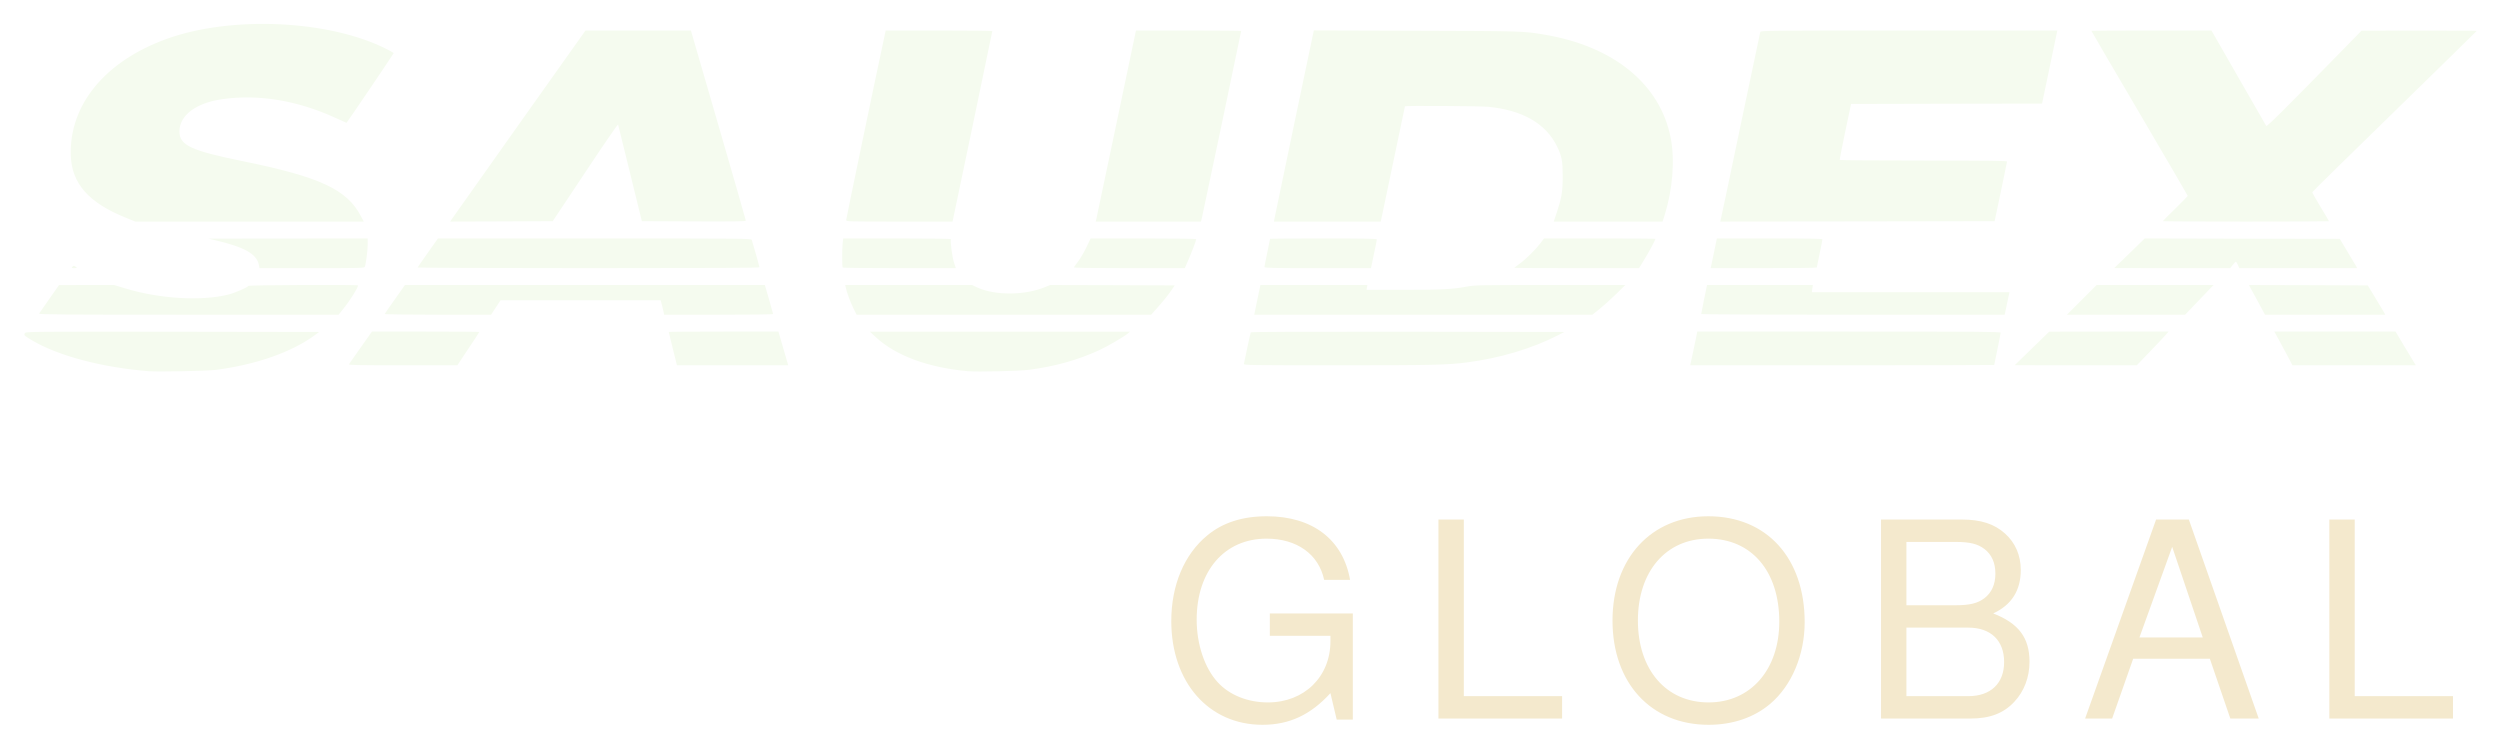
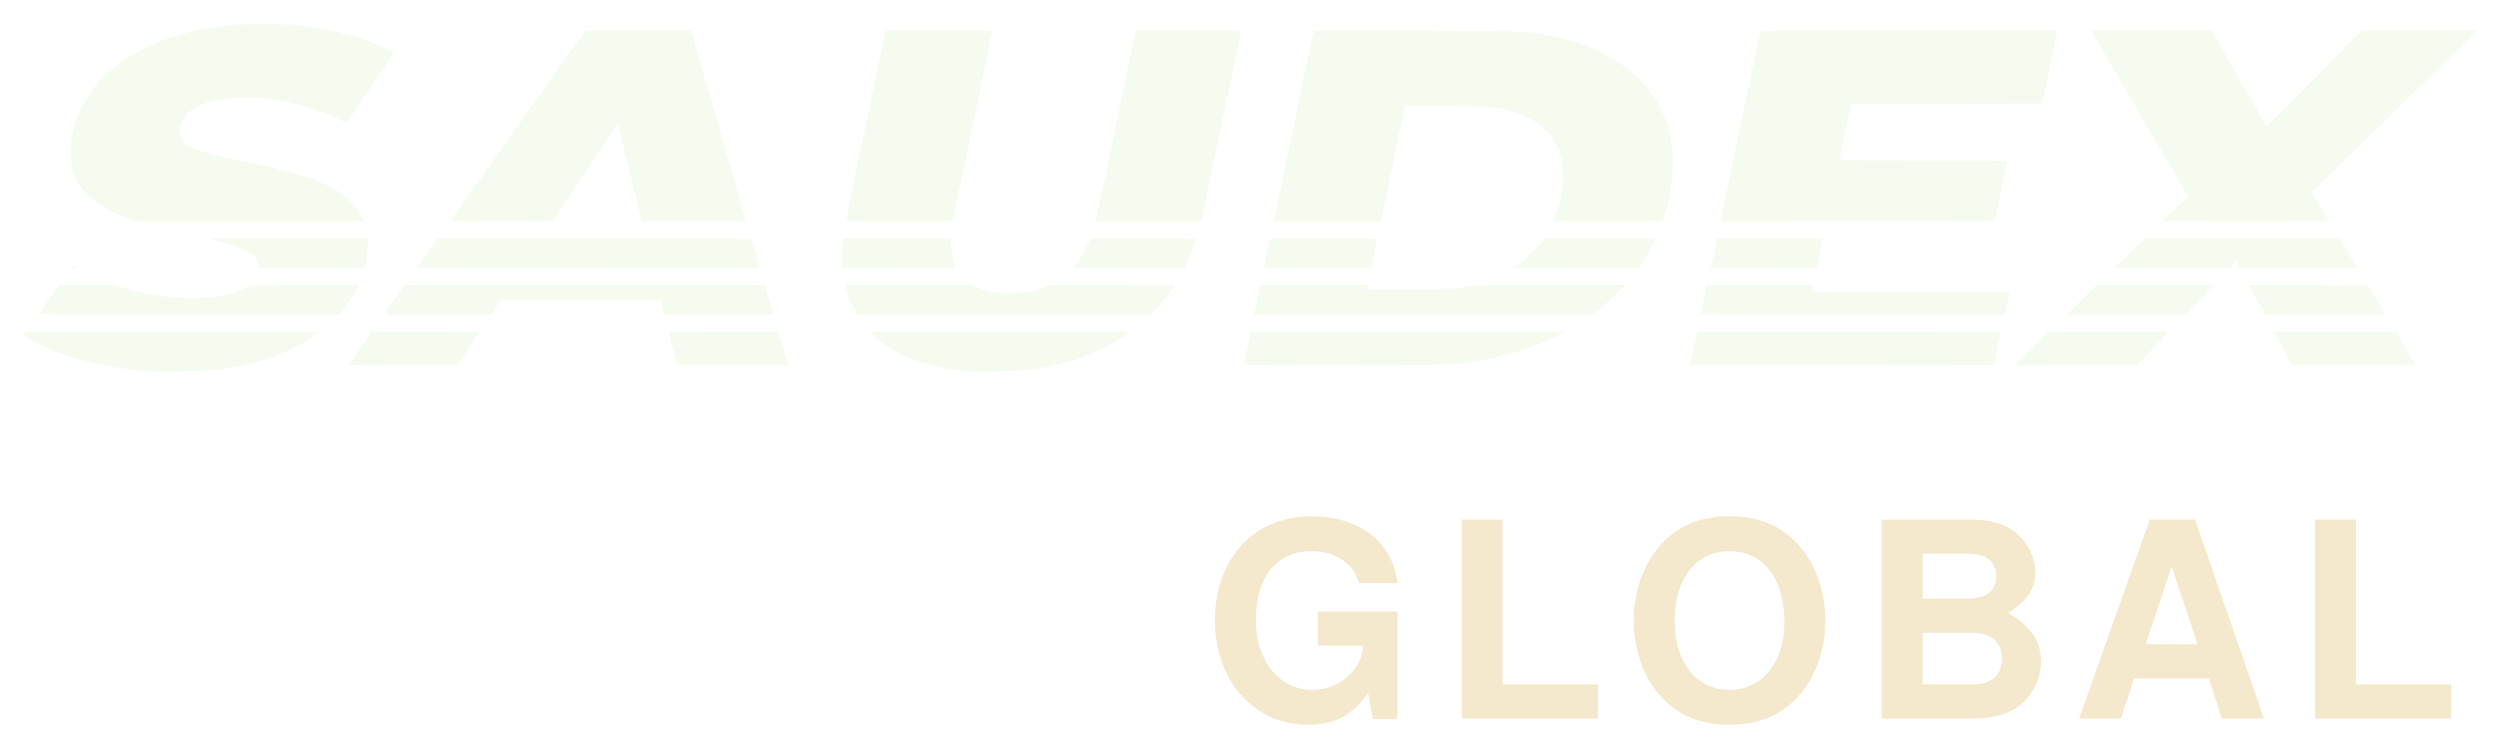
<svg xmlns="http://www.w3.org/2000/svg" width="3114" height="925" viewBox="549 295 3114 925" role="img" aria-labelledby="t">
  <style>
    svg { --saudex-primary: #F5FBEF; --saudex-accent: #f4e9cd; }
    #wordmark { fill: var(--saudex-primary, #F5FBEF); fill-rule: evenodd; }
    #subtitle { fill: var(--saudex-accent, #f4e9cd); font-family: Helvetica, Arial, "Liberation Sans", sans-serif;
-                 font-size: 340px; font-weight: 500; letter-spacing: 56px; }
+                 font-size: 340px; font-weight: 700; letter-spacing: 30px; }
  </style>
  <path id="wordmark" fill="#F5FBEF" fill-rule="evenodd" d="M734.5,757.4C676.3,752.8 621.2,738.2 588.5,718.7C578.9,712.9 578.3,712.3 580.2,709.7C581.4,708.1 592.5,708.0 764.0,708.2L946.5,708.5L941.5,712.2C912.8,733.5 868.1,749.2 818.0,755.7C807.0,757.1 746.5,758.3 734.5,757.4ZM1755.0,757.4C1705.2,753.0 1664.5,738.0 1639.5,714.6L1632.5,708.1L1794.5,708.1L1956.5,708.1L1953.7,710.5C1949.6,714.1 1928.5,726.4 1918.8,730.9C1891.4,743.5 1863.9,751.2 1831.0,755.6C1819.1,757.2 1766.7,758.4 1755.0,757.4ZM983.7,748.7C984.1,747.9 990.8,738.5 998.4,727.7L1012.3,708.0L1079.2,708.0C1115.9,708.0 1146.0,708.2 1146.0,708.5C1146.0,708.8 1139.9,718.2 1132.3,729.5L1118.7,750.0L1050.8,750.0C994.1,750.0 983.0,749.8 983.7,748.7ZM1387.1,729.5C1384.3,718.3 1382.0,708.8 1382.0,708.5C1382.0,708.2 1412.7,708.0 1450.3,708.0L1518.6,708.0L1524.7,729.0L1530.8,750.0L1461.5,750.0L1392.2,750.0L1387.1,729.5ZM2098.4,748.2C2098.6,747.3 2100.5,738.3 2102.6,728.3C2104.7,718.3 2106.6,709.6 2107.0,709.0C2107.4,708.3 2168.3,708.1 2302.6,708.2L2497.5,708.5L2489.4,712.7C2457.8,729.0 2416.9,741.2 2376.5,746.4C2351.6,749.6 2334.5,750.0 2216.7,750.0C2104.0,750.0 2097.9,749.9 2098.4,748.2ZM2657.6,734.8C2659.3,726.4 2661.3,716.9 2662.0,713.8L2663.1,708.0L2852.1,708.0C3016.0,708.0 3041.0,708.2 3041.0,709.4C3041.0,710.2 3039.2,719.5 3037.0,730.0C3034.8,740.5 3033.0,749.3 3033.0,749.6C3033.0,749.8 2947.8,750.0 2843.7,750.0L2654.3,750.0L2657.6,734.8ZM3080.0,729.0L3101.5,708.1L3175.8,708.0L3250.2,708.0L3247.5,711.1C3246.1,712.9 3237.2,722.3 3227.8,732.1L3210.6,750.0L3134.6,750.0L3058.5,749.9L3080.0,729.0ZM3398.8,739.2C3395.6,733.3 3390.5,723.9 3387.5,718.2L3381.9,708.0L3457.4,708.0L3532.9,708.0L3544.1,726.8C3550.3,737.1 3556.0,746.5 3556.8,747.8L3558.2,750.0L3481.4,750.0L3404.5,750.0L3398.8,739.2ZM597.7,685.6C598.1,684.9 603.9,676.6 610.5,667.2L622.5,650.1L656.8,650.0L691.1,650.0L703.9,653.9C747.0,667.2 799.6,670.4 833.5,661.9C841.7,659.8 857.2,653.1 858.4,651.1C859.1,650.0 995.0,649.4 995.0,650.5C995.0,653.4 984.6,670.0 976.2,680.2L970.8,687.0L783.8,687.0C625.2,687.0 597.0,686.8 597.7,685.6ZM1028.2,686.1C1028.3,685.6 1034.1,677.3 1041.0,667.6L1053.4,650.0L1277.6,650.0L1501.7,650.0L1506.9,667.8C1509.7,677.5 1512.0,685.8 1512.0,686.2C1512.0,686.7 1481.5,687.0 1444.2,687.0L1376.3,687.0L1375.1,681.7C1374.5,678.7 1373.5,674.7 1372.9,672.7L1371.9,669.0L1272.2,669.0L1172.5,669.0L1166.6,678.0L1160.7,687.0L1094.3,687.0C1056.7,687.0 1028.0,686.6 1028.2,686.1ZM1612.1,679.2C1608.3,671.5 1603.8,659.5 1602.5,653.2L1601.8,650.0L1680.8,650.0L1759.8,650.0L1766.1,653.0C1788.4,663.3 1825.8,663.1 1851.2,652.4L1857.0,650.0L1934.6,650.2L2012.2,650.5L2008.5,656.0C2003.9,662.8 1997.8,670.3 1989.3,679.8L1982.9,687.0L1799.4,687.0L1616.0,687.0L1612.1,679.2ZM2114.6,670.8C2116.5,661.8 2118.2,653.5 2118.5,652.2L2119.0,650.0L2185.6,650.0L2252.2,650.0L2251.7,653.0L2251.1,656.0L2297.9,656.0C2345.7,656.0 2358.8,655.3 2376.5,651.9C2385.9,650.1 2391.9,650.0 2480.0,650.0L2573.5,650.0L2562.0,661.3C2555.7,667.5 2546.5,675.8 2541.5,679.8L2532.5,687.0L2321.9,687.0L2111.3,687.0L2114.6,670.8ZM2668.0,686.2C2668.0,685.8 2669.6,677.5 2671.6,667.8L2675.3,650.0L2741.2,650.0L2807.1,650.0L2806.4,654.5L2805.8,659.0L2928.9,659.0L3052.0,659.0L3051.5,661.2C3051.2,662.5 3050.1,667.8 3049.0,673.0C3047.9,678.2 3046.8,683.5 3046.5,684.8L3046.0,687.0L2857.0,687.0C2753.0,687.0 2668.0,686.7 2668.0,686.2ZM3142.0,668.5L3160.5,650.0L3233.4,650.0L3306.2,650.0L3288.5,668.5L3270.8,687.0L3197.1,687.0L3123.5,687.0L3142.0,668.5ZM3360.3,668.5L3350.2,650.0L3424.2,650.2L3498.3,650.5L3507.7,666.0C3512.9,674.5 3517.8,682.7 3518.6,684.2L3520.1,687.0L3445.2,687.0L3370.3,687.0L3360.3,668.5ZM639.0,627.5C640.5,625.6 641.1,625.6 643.6,627.5C645.4,628.8 645.2,628.9 641.6,629.0C638.3,629.0 637.9,628.8 639.0,627.5ZM871.5,625.2C868.9,611.4 853.9,602.8 816.5,594.1L808.5,592.2L907.8,592.1L1007.0,592.0L1007.0,599.8C1007.0,607.0 1004.8,623.7 1003.4,627.4C1002.8,628.9 996.8,629.0 937.5,629.0L872.2,629.0L871.5,625.2ZM1069.2,628.2C1069.3,627.8 1075.1,619.4 1082.0,609.7L1094.5,592.0L1289.7,592.0C1474.7,592.0 1484.9,592.1 1485.4,593.8C1489.0,605.7 1495.0,627.0 1495.0,627.9C1495.0,628.7 1439.9,629.0 1281.9,629.0C1164.7,629.0 1069.0,628.6 1069.2,628.2ZM1598.7,628.3C1597.8,627.5 1597.8,606.2 1598.6,598.1L1599.3,592.0L1666.7,592.0C1708.8,592.0 1733.9,592.4 1733.5,592.9C1732.4,594.8 1735.0,615.2 1737.3,622.0L1739.6,629.0L1669.5,629.0C1630.9,629.0 1599.0,628.7 1598.7,628.3ZM1886.6,627.9C1887.0,627.2 1889.4,623.9 1892.1,620.4C1894.7,617.0 1899.2,609.2 1902.2,603.1L1907.5,592.0L1973.2,592.0C2013.2,592.0 2039.0,592.4 2039.0,592.9C2039.0,594.5 2033.2,609.8 2028.8,619.8L2024.8,629.0L1955.3,629.0C1903.7,629.0 1886.1,628.7 1886.6,627.9ZM2124.0,627.6C2124.0,626.8 2125.6,618.7 2127.5,609.6C2129.4,600.4 2131.0,592.7 2131.0,592.5C2131.0,592.2 2160.9,592.0 2197.5,592.0C2247.8,592.0 2264.0,592.3 2264.0,593.2C2264.0,593.8 2262.4,602.1 2260.3,611.7L2256.7,629.0L2190.3,629.0C2133.9,629.0 2124.0,628.8 2124.0,627.6ZM2435.1,628.6C2435.3,628.4 2438.4,626.0 2442.0,623.4C2449.8,617.7 2462.0,605.6 2467.9,597.8L2472.2,592.0L2541.6,592.0C2579.8,592.0 2611.0,592.2 2611.0,592.5C2611.0,593.9 2602.0,610.6 2596.6,619.2L2590.6,629.0L2512.6,629.0C2469.7,629.0 2434.9,628.8 2435.1,628.6ZM2680.3,626.8C2680.6,625.5 2682.3,617.2 2684.2,608.2L2687.5,592.0L2753.2,592.0C2805.2,592.0 2819.0,592.3 2819.0,593.2C2819.0,593.9 2817.4,601.9 2815.5,611.0C2813.6,620.1 2812.0,627.8 2812.0,628.2C2812.0,628.7 2782.3,629.0 2745.9,629.0L2679.8,629.0L2680.3,626.8ZM3201.5,610.5L3220.5,592.0L3341.9,592.3L3463.4,592.5L3472.7,608.0C3477.9,616.5 3482.8,624.7 3483.6,626.2L3485.1,629.0L3411.7,629.0L3338.3,629.0L3336.5,625.0C3335.5,622.8 3334.4,621.0 3334.0,621.0C3333.6,621.0 3331.9,622.8 3330.1,625.0L3326.9,629.0L3254.7,629.0L3182.5,628.9L3201.5,610.5ZM705.5,566.1C659.6,547.6 638.4,523.7 637.2,488.9C635.0,425.8 679.8,371.2 756.5,343.5C837.3,314.2 959.7,319.9 1030.9,356.3C1035.5,358.6 1039.3,360.8 1039.4,361.1C1039.5,361.7 981.1,448.0 980.6,448.0C980.5,448.0 973.9,445.1 966.1,441.5C919.3,420.1 870.8,412.1 826.0,418.5C793.1,423.2 772.7,438.5 772.5,458.6C772.4,475.9 786.6,482.6 852.0,495.9C947.3,515.3 981.1,531.0 998.4,564.0L1002.1,571.0L859.8,571.0L717.5,571.0L705.5,566.1ZM1111.6,568.2C1112.7,566.6 1150.6,513.0 1195.9,449.1L1278.3,333.0L1343.9,333.0L1409.6,333.0L1443.8,450.8C1462.6,515.5 1478.0,569.1 1478.0,569.8C1478.0,570.8 1464.7,571.0 1413.3,570.8L1348.5,570.5L1333.9,511.0C1325.9,478.3 1319.2,450.9 1318.9,450.1C1318.6,449.4 1300.2,476.1 1278.0,509.6L1237.5,570.5L1173.6,570.8L1109.8,571.0L1111.6,568.2ZM1603.0,569.0C1603.0,567.5 1639.4,392.6 1651.2,337.8L1652.2,333.0L1718.6,333.0C1755.1,333.0 1785.0,333.3 1785.0,333.8C1785.0,334.2 1773.9,387.7 1760.3,452.7L1735.5,571.0L1669.2,571.0C1603.4,571.0 1603.0,571.0 1603.0,569.0ZM1914.5,568.3C1914.9,566.7 1925.9,514.2 1939.1,451.5C1952.2,388.8 1963.2,336.5 1963.5,335.2L1964.0,333.0L2029.5,333.0C2065.5,333.0 2095.0,333.3 2095.0,333.6C2095.0,334.6 2047.0,563.2 2045.9,567.2L2044.9,571.0L1979.4,571.0L1913.8,571.0L1914.5,568.3ZM2136.3,568.2C2136.6,566.7 2147.8,513.2 2161.1,449.2L2185.5,332.9L2313.5,333.3C2446.0,333.7 2446.5,333.7 2472.5,338.1C2559.0,352.5 2617.0,399.9 2630.0,466.7C2635.4,494.4 2632.5,531.0 2622.4,563.2L2619.9,571.0L2552.1,571.0L2484.3,571.0L2488.1,559.8C2494.2,541.5 2495.5,533.9 2495.5,514.5C2495.5,495.4 2494.4,489.7 2488.5,477.5C2474.6,448.9 2445.4,432.1 2402.5,428.0C2392.6,427.1 2299.0,426.5 2299.0,427.4C2299.0,427.8 2272.6,553.6 2270.4,563.8L2268.8,571.0L2202.3,571.0L2135.8,571.0L2136.3,568.2ZM2692.3,568.8C2692.7,567.5 2703.8,514.8 2717.0,451.5C2730.3,388.2 2741.3,335.7 2741.6,334.8C2742.1,333.1 2751.8,333.0 2926.9,333.0L3111.6,333.0L3102.1,378.5L3092.6,424.0L2973.6,424.2L2854.7,424.5L2847.4,459.0C2843.4,477.9 2840.4,493.8 2840.6,494.2C2840.9,494.7 2887.9,495.0 2945.1,495.0C3027.6,495.0 3049.0,495.3 3049.0,496.2C3048.9,496.9 3045.4,513.9 3041.2,534.0L3033.5,570.5L2862.6,570.8L2691.8,571.0L2692.3,568.8ZM3243.0,570.5C3243.0,570.2 3250.0,563.2 3258.5,554.9C3267.0,546.5 3274.0,539.4 3274.0,539.0C3274.0,538.5 3247.0,492.2 3214.0,436.0C3181.0,379.9 3154.0,333.7 3154.0,333.4C3154.0,333.2 3187.7,333.0 3228.8,333.0L3303.6,333.0L3337.3,391.8C3355.9,424.1 3371.4,451.1 3371.8,451.8C3372.7,453.1 3393.1,432.8 3461.0,363.4L3490.5,333.2L3562.2,333.1C3601.7,333.1 3634.0,333.2 3634.0,333.5C3634.0,333.7 3588.0,378.8 3531.8,433.6C3475.5,488.4 3429.4,533.7 3429.2,534.4C3429.1,535.0 3433.7,543.3 3439.5,552.8C3445.3,562.3 3450.0,570.3 3450.0,570.6C3450.0,570.8 3403.4,571.0 3346.5,571.0C3289.6,571.0 3243.0,570.8 3243.0,570.5Z" />
-   <text id="subtitle" fill="#f4e9cd" x="1993" y="1190">GLOBAL</text>
+   <text id="subtitle" fill="#f4e9cd" x="2048" y="1190">GLOBAL</text>
</svg>
